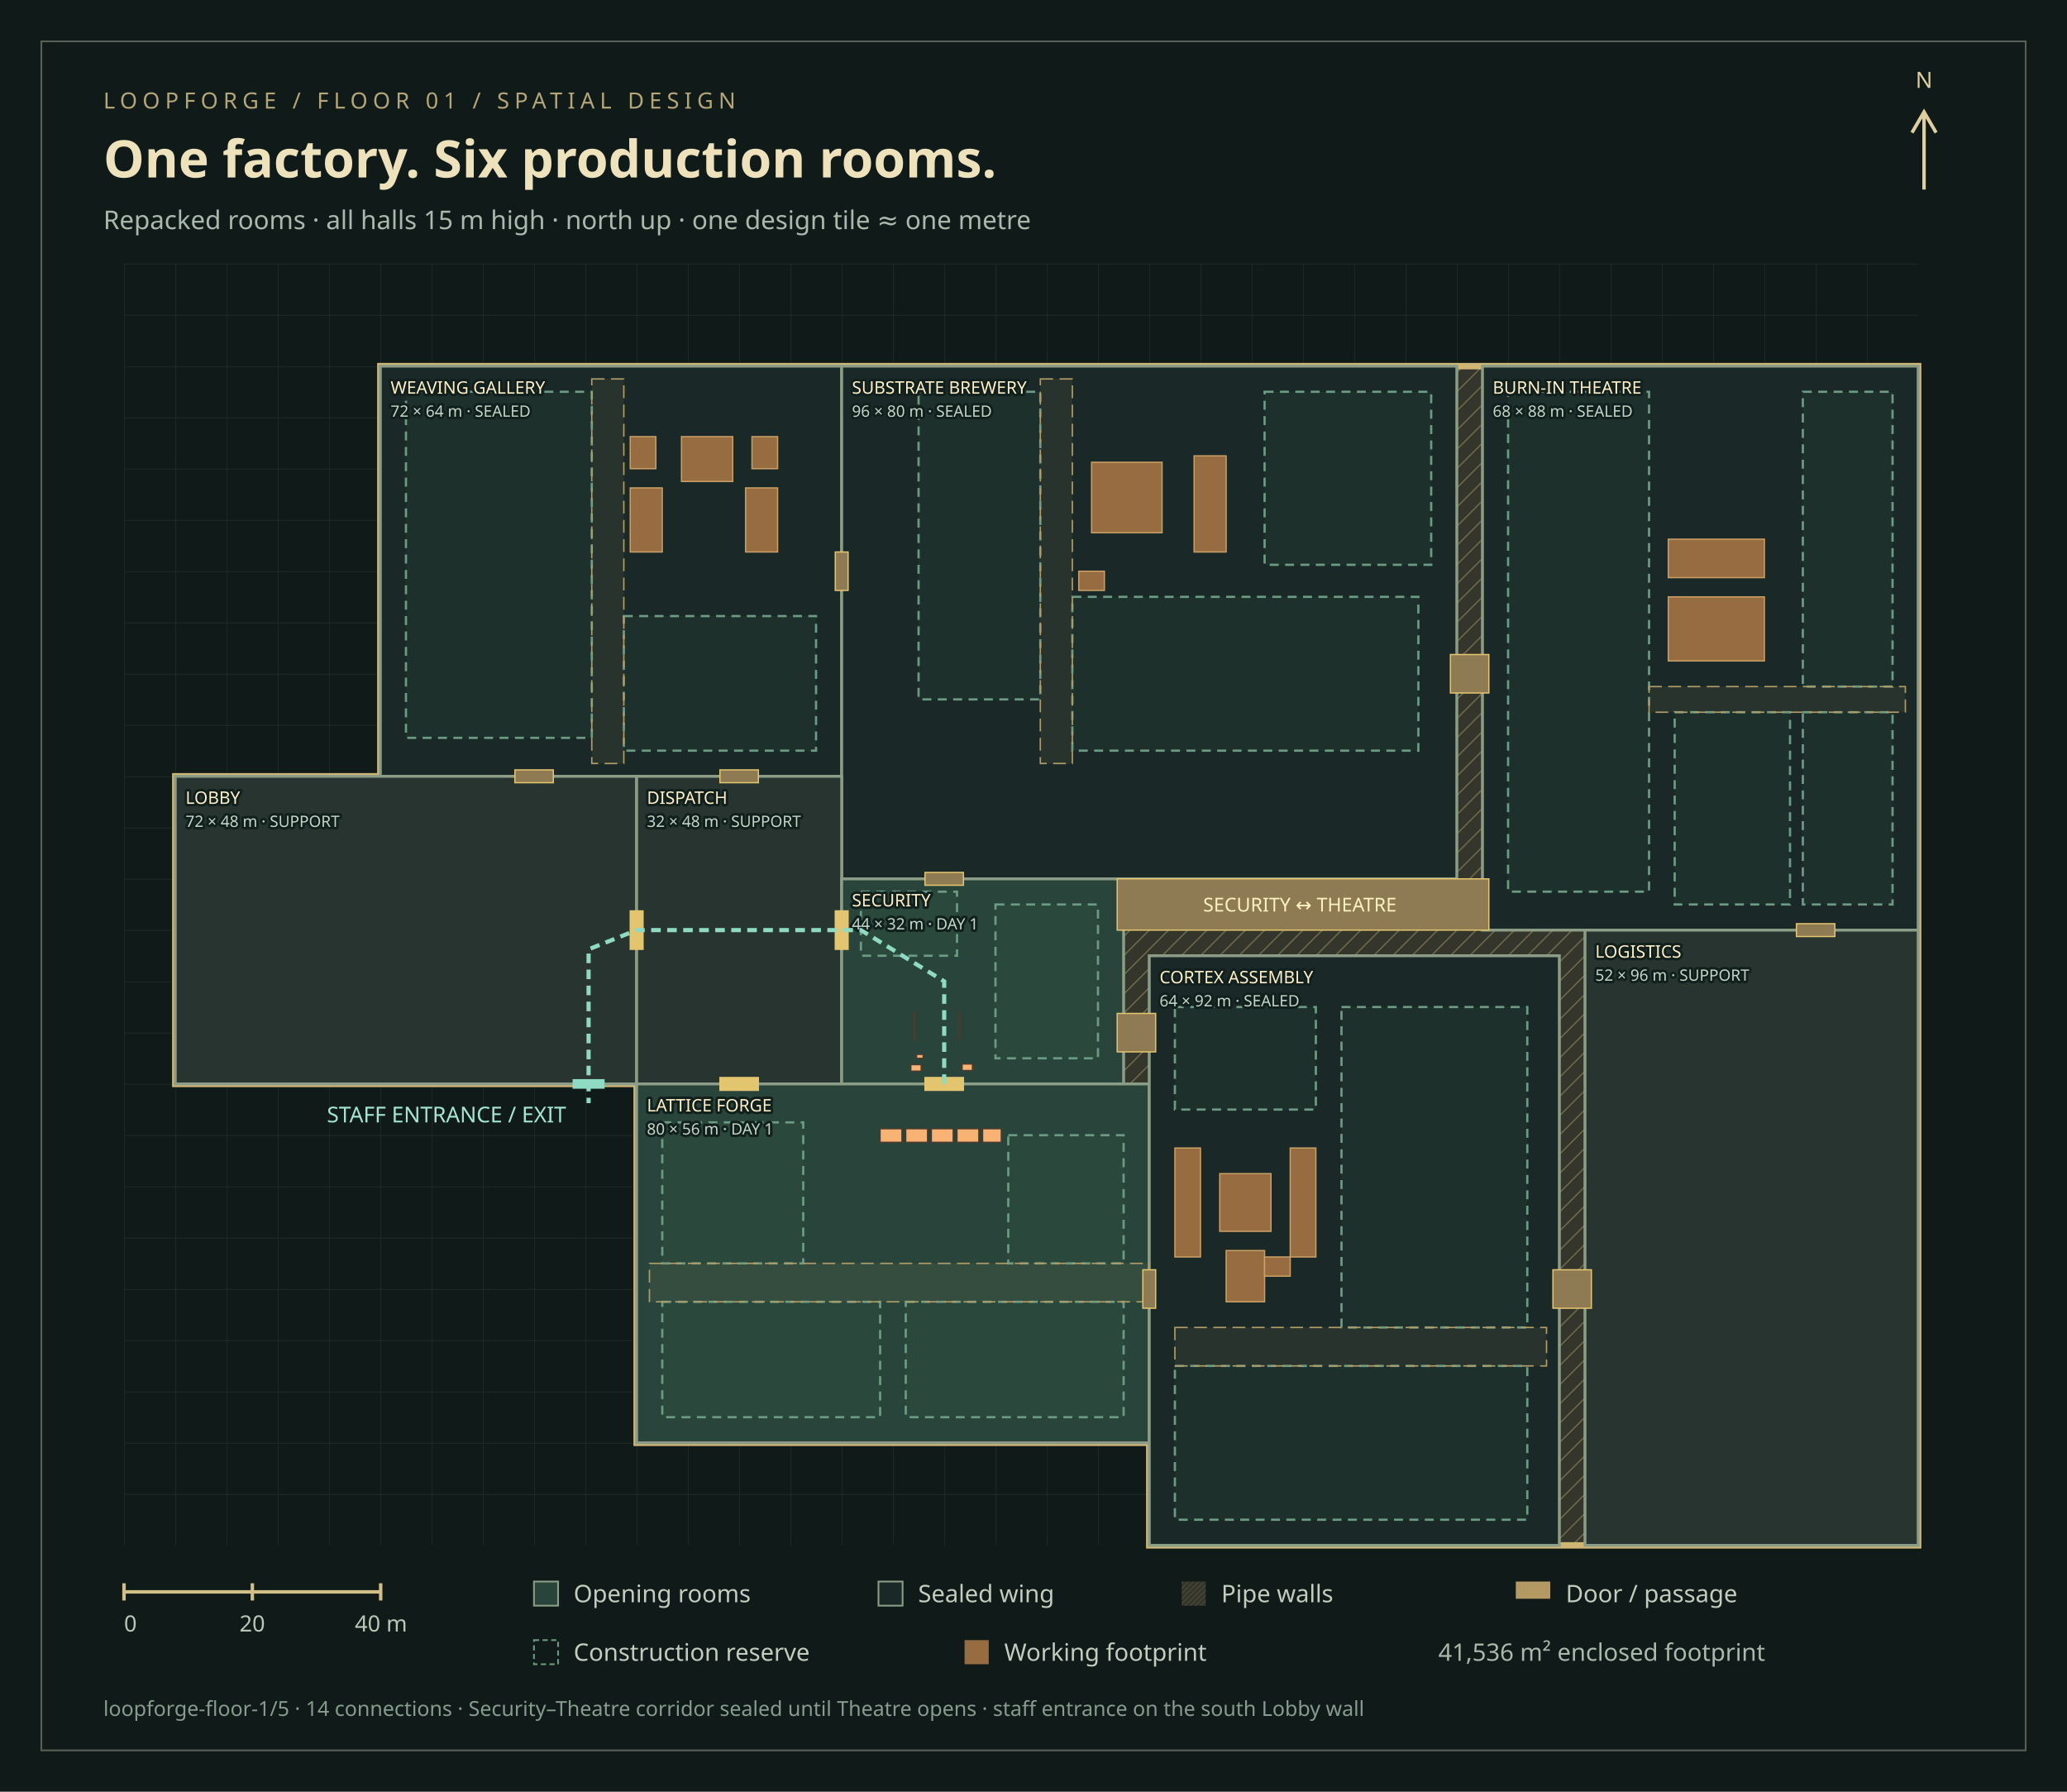
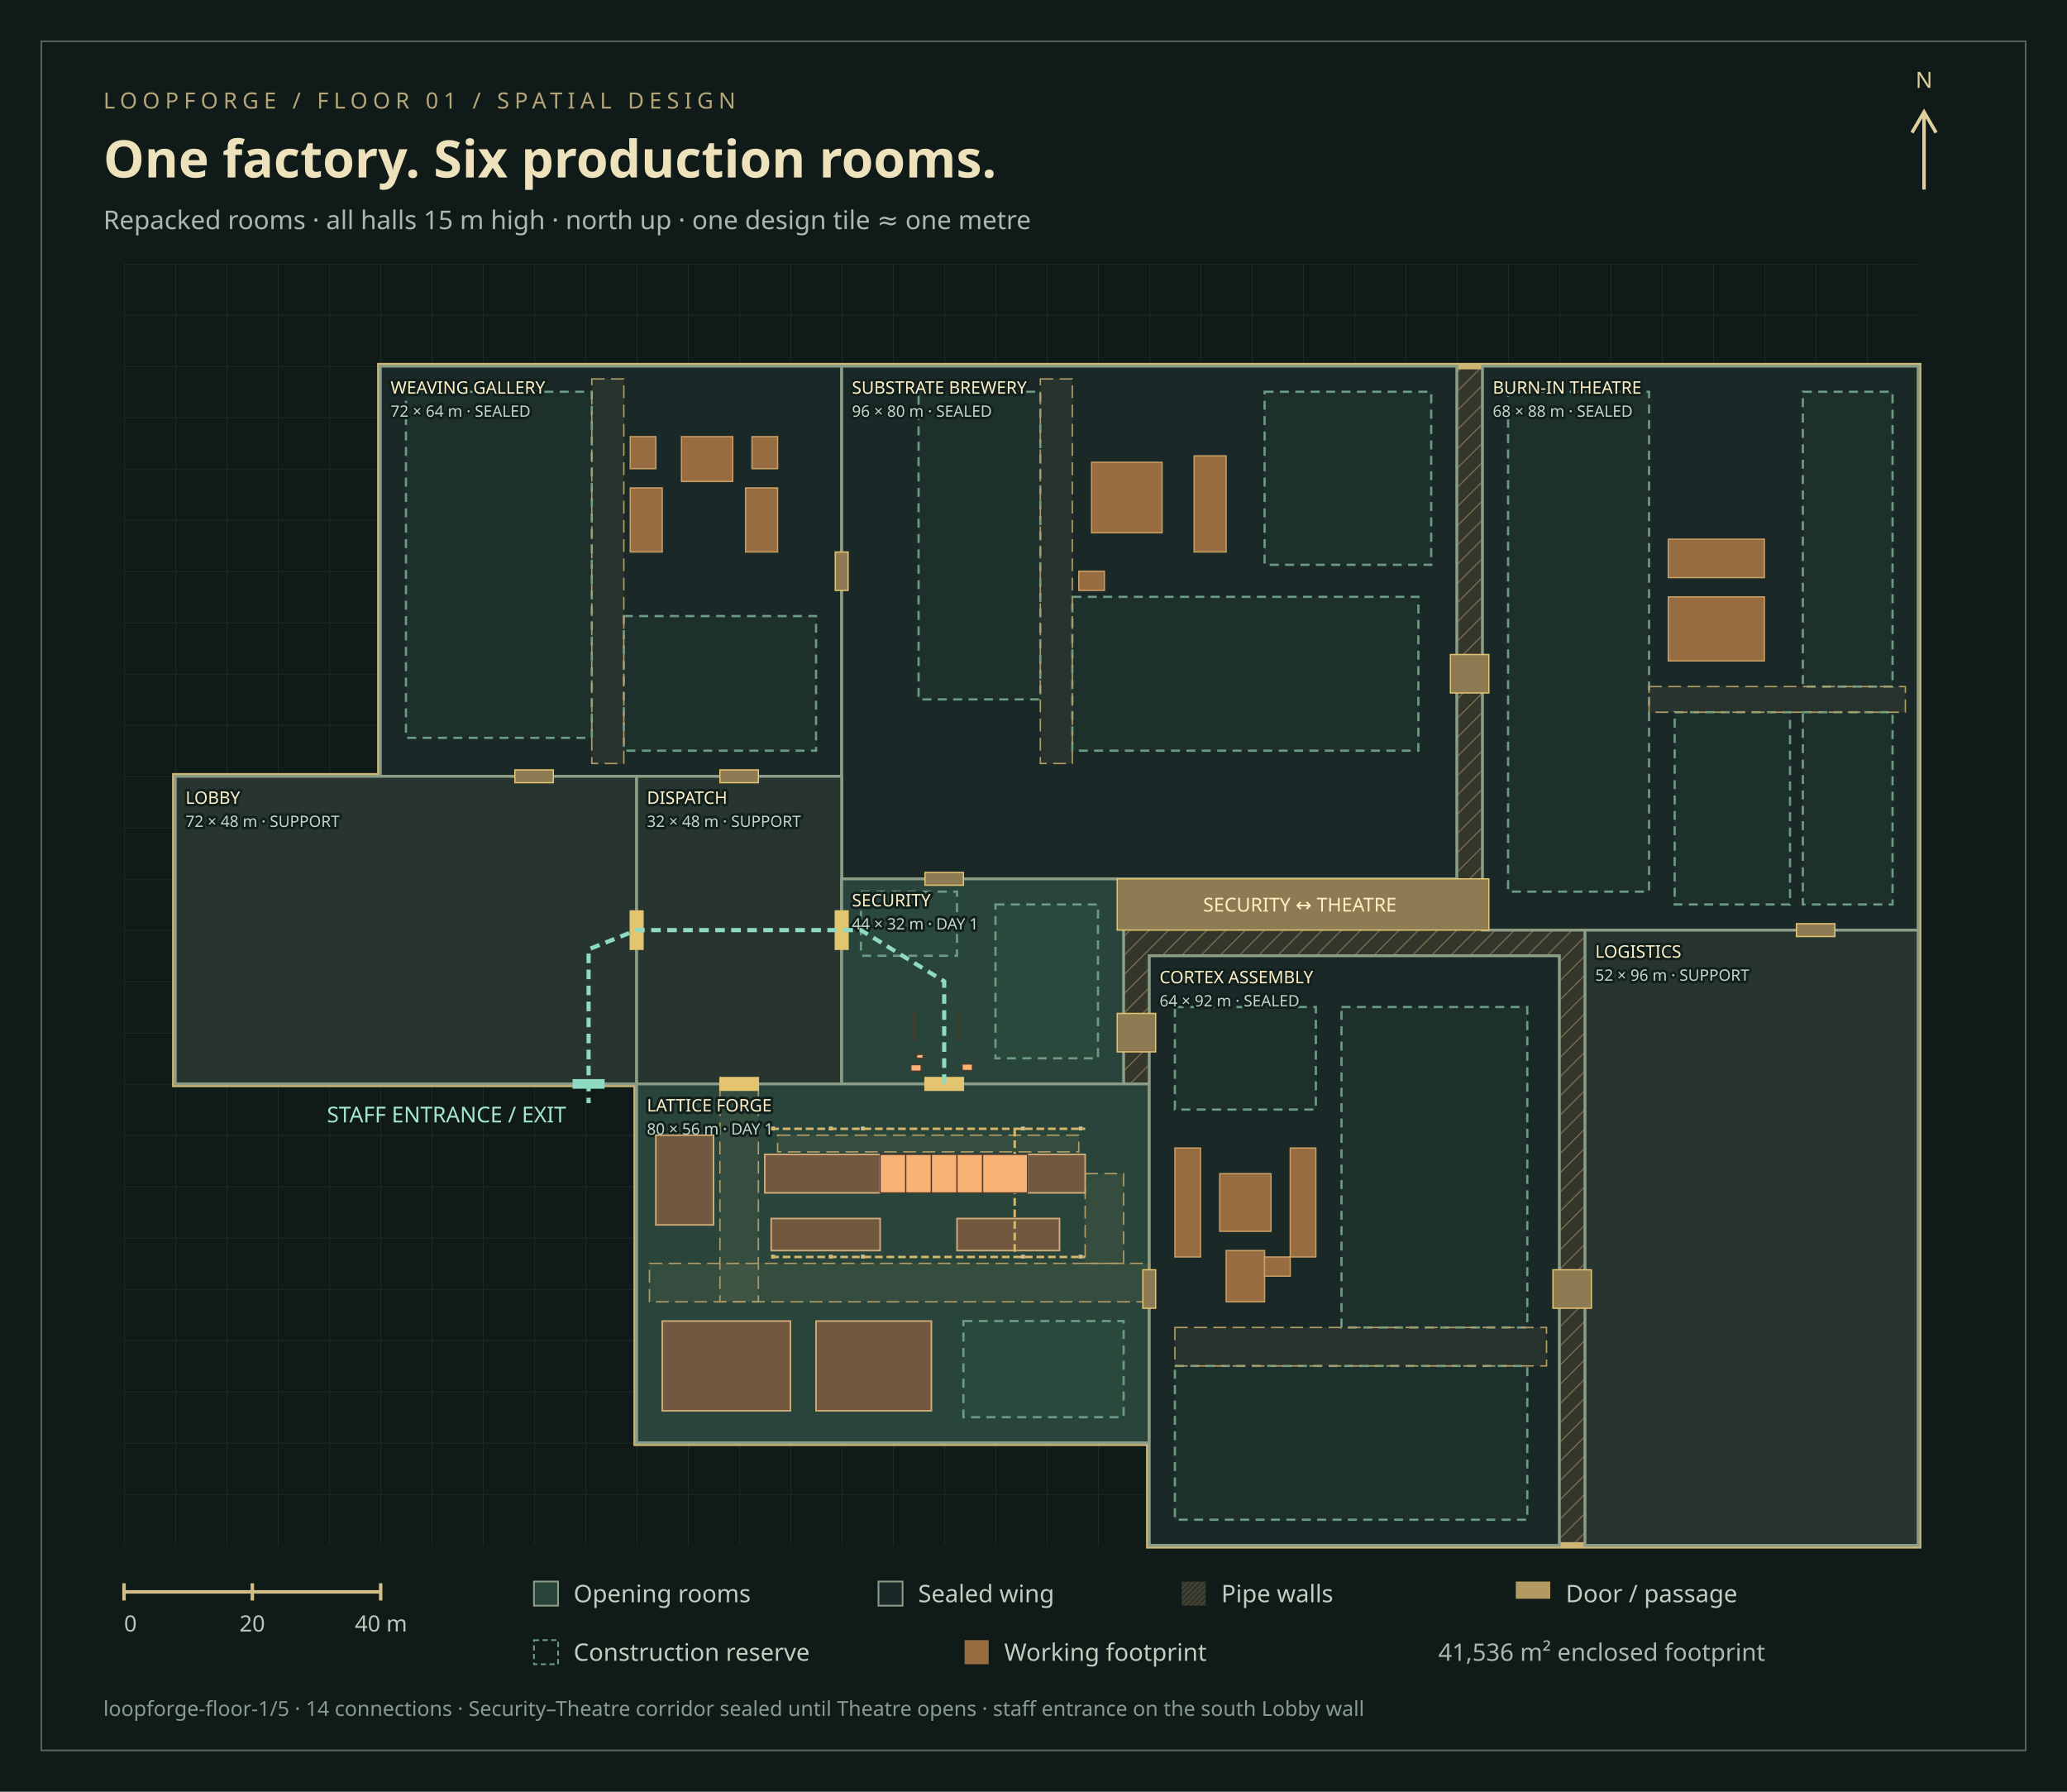
<svg xmlns="http://www.w3.org/2000/svg" width="1200" height="1040" viewBox="0 0 1200 1040" role="img" aria-labelledby="title desc">
  <defs>
    <pattern id="grid" width="8" height="8" patternUnits="userSpaceOnUse">
      <path d="M8 0H0V8" fill="none" stroke="#70857c" stroke-opacity=".17" stroke-width=".2" />
    </pattern>
    <pattern id="service" width="3" height="3" patternUnits="userSpaceOnUse">
      <rect width="3" height="3" fill="#34352b" />
      <path d="M-1 1L1 -1M0 3L3 0M2 4L4 2" stroke="#777151" stroke-width=".18" />
    </pattern>
  </defs>
  <rect width="1200" height="1040" fill="#101b19" />
  <rect x="24" y="24" width="1152" height="992" fill="none" stroke="#596157" />
  <g font-family="system-ui,sans-serif">
    <text x="60" y="63" fill="#b5a678" font-size="13" letter-spacing="3">LOOPFORGE / FLOOR 01 / SPATIAL DESIGN</text>
    <text x="60" y="103" fill="#eee2bd" font-size="30" font-weight="650">One factory. Six production rooms.</text>
    <text x="60" y="133" fill="#aab9ad" font-size="15">Repacked rooms · all halls 15 m high · north up · one design tile ≈ one metre</text>
    <path d="M1117 110V65M1110 77L1117 65L1124 77" fill="none" stroke="#dfcf9e" stroke-width="2" />
    <text x="1117" y="51" fill="#dfcf9e" font-size="13" text-anchor="middle">N</text>
  </g>
  <g transform="translate(72 153) scale(3.72)">
    <rect width="280" height="200" fill="url(#grid)" />
    <polygon points="40,16 280,16 280,200 160,200 160,184 80,184 80,128 8,128 8,80 40,80" fill="url(#service)" stroke="#d0b675" stroke-width="1" stroke-linejoin="miter" />
    <rect x="40" y="16" width="72" height="64" fill="#1a2928" stroke="#8b9d86" stroke-width=".45" />
    <rect x="112" y="16" width="96" height="80" fill="#1a2928" stroke="#8b9d86" stroke-width=".45" />
    <rect x="212" y="16" width="68" height="88" fill="#1a2928" stroke="#8b9d86" stroke-width=".45" />
    <rect x="8" y="80" width="72" height="48" fill="#27342f" stroke="#8b9d86" stroke-width=".45" />
    <rect x="80" y="80" width="32" height="48" fill="#27342f" stroke="#8b9d86" stroke-width=".45" />
    <rect x="112" y="96" width="44" height="32" fill="#29453b" stroke="#8b9d86" stroke-width=".45" />
    <rect x="80" y="128" width="80" height="56" fill="#29453b" stroke="#8b9d86" stroke-width=".45" />
    <rect x="160" y="108" width="64" height="92" fill="#1a2928" stroke="#8b9d86" stroke-width=".45" />
    <rect x="228" y="104" width="52" height="96" fill="#27342f" stroke="#8b9d86" stroke-width=".45" />
    <rect x="136" y="100" width="16" height="24" fill="#365b4926" stroke="#6c9b83" stroke-width=".35" stroke-dasharray="1.4 1" />
    <rect x="115" y="98" width="15" height="10" fill="#365b4926" stroke="#6c9b83" stroke-width=".35" stroke-dasharray="1.4 1" />
-     <rect x="84" y="134" width="22" height="22" fill="#365b4926" stroke="#6c9b83" stroke-width=".35" stroke-dasharray="1.4 1" />
-     <rect x="138" y="136" width="18" height="20" fill="#365b4926" stroke="#6c9b83" stroke-width=".35" stroke-dasharray="1.4 1" />
-     <rect x="84" y="162" width="34" height="18" fill="#365b4926" stroke="#6c9b83" stroke-width=".35" stroke-dasharray="1.4 1" />
-     <rect x="122" y="162" width="34" height="18" fill="#365b4926" stroke="#6c9b83" stroke-width=".35" stroke-dasharray="1.4 1" />
    <rect x="124" y="20" width="19" height="48" fill="#365b4926" stroke="#6c9b83" stroke-width=".35" stroke-dasharray="1.4 1" />
    <rect x="148" y="52" width="54" height="24" fill="#365b4926" stroke="#6c9b83" stroke-width=".35" stroke-dasharray="1.4 1" />
    <rect x="178" y="20" width="26" height="27" fill="#365b4926" stroke="#6c9b83" stroke-width=".35" stroke-dasharray="1.4 1" />
    <rect x="44" y="20" width="29" height="54" fill="#365b4926" stroke="#6c9b83" stroke-width=".35" stroke-dasharray="1.4 1" />
    <rect x="78" y="55" width="30" height="21" fill="#365b4926" stroke="#6c9b83" stroke-width=".35" stroke-dasharray="1.4 1" />
    <rect x="216" y="20" width="22" height="78" fill="#365b4926" stroke="#6c9b83" stroke-width=".35" stroke-dasharray="1.4 1" />
    <rect x="262" y="20" width="14" height="46" fill="#365b4926" stroke="#6c9b83" stroke-width=".35" stroke-dasharray="1.4 1" />
    <rect x="262" y="70" width="14" height="30" fill="#365b4926" stroke="#6c9b83" stroke-width=".35" stroke-dasharray="1.4 1" />
    <rect x="242" y="70" width="18" height="30" fill="#365b4926" stroke="#6c9b83" stroke-width=".35" stroke-dasharray="1.4 1" />
    <rect x="190" y="116" width="29" height="50" fill="#365b4926" stroke="#6c9b83" stroke-width=".35" stroke-dasharray="1.4 1" />
    <rect x="164" y="172" width="55" height="24" fill="#365b4926" stroke="#6c9b83" stroke-width=".35" stroke-dasharray="1.4 1" />
    <rect x="164" y="116" width="22" height="16" fill="#365b4926" stroke="#6c9b83" stroke-width=".35" stroke-dasharray="1.4 1" />
-     <rect x="82" y="156" width="78" height="6" fill="#c0a96e16" stroke="#af9c66" stroke-width=".22" stroke-dasharray="2 1" />
+     <rect x="131" y="165" width="25" height="15" fill="#365b4926" stroke="#6c9b83" stroke-width=".35" stroke-dasharray="1.4 1" />
    <rect x="143" y="18" width="5" height="60" fill="#c0a96e16" stroke="#af9c66" stroke-width=".22" stroke-dasharray="2 1" />
    <rect x="73" y="18" width="5" height="60" fill="#c0a96e16" stroke="#af9c66" stroke-width=".22" stroke-dasharray="2 1" />
    <rect x="238" y="66" width="40" height="4" fill="#c0a96e16" stroke="#af9c66" stroke-width=".22" stroke-dasharray="2 1" />
    <rect x="164" y="166" width="58" height="6" fill="#c0a96e16" stroke="#af9c66" stroke-width=".22" stroke-dasharray="2 1" />
+     <rect x="93" y="128" width="6" height="34" fill="#c0a96e16" stroke="#af9c66" stroke-width=".22" stroke-dasharray="2 1" />
+     <rect x="82" y="156" width="78" height="6" fill="#c0a96e16" stroke="#af9c66" stroke-width=".22" stroke-dasharray="2 1" />
+     <rect x="150" y="142" width="6" height="14" fill="#c0a96e16" stroke="#af9c66" stroke-width=".22" stroke-dasharray="2 1" />
+     <rect x="102" y="136" width="47" height="2.6" fill="#c0a96e16" stroke="#af9c66" stroke-width=".22" stroke-dasharray="2 1" />
    <g>
      <rect x="151" y="31" width="11" height="11" fill="#976c40" stroke="#c99f65" stroke-width=".2" />
    </g>
    <g>
      <rect x="167" y="30" width="5" height="15" fill="#976c40" stroke="#c99f65" stroke-width=".2" />
    </g>
    <g>
      <rect x="149" y="48" width="4" height="3" fill="#976c40" stroke="#c99f65" stroke-width=".2" />
    </g>
    <g>
      <rect x="79" y="35" width="5" height="10" fill="#976c40" stroke="#c99f65" stroke-width=".2" />
    </g>
    <g>
      <rect x="97" y="35" width="5" height="10" fill="#976c40" stroke="#c99f65" stroke-width=".2" />
    </g>
    <g>
      <rect x="79" y="27" width="4" height="5" fill="#976c40" stroke="#c99f65" stroke-width=".2" />
    </g>
    <g>
      <rect x="98" y="27" width="4" height="5" fill="#976c40" stroke="#c99f65" stroke-width=".2" />
    </g>
    <g>
      <rect x="87" y="27" width="8" height="7" fill="#976c40" stroke="#c99f65" stroke-width=".2" />
    </g>
    <g>
      <rect x="241" y="43" width="15" height="6" fill="#976c40" stroke="#c99f65" stroke-width=".2" />
    </g>
    <g>
      <rect x="241" y="52" width="15" height="10" fill="#976c40" stroke="#c99f65" stroke-width=".2" />
    </g>
    <g>
      <rect x="171" y="142" width="8" height="9" fill="#976c40" stroke="#c99f65" stroke-width=".2" />
    </g>
    <g>
      <rect x="172" y="154" width="6" height="8" fill="#976c40" stroke="#c99f65" stroke-width=".2" />
    </g>
    <g>
      <rect x="164" y="138" width="4" height="17" fill="#976c40" stroke="#c99f65" stroke-width=".2" />
    </g>
    <g>
      <rect x="182" y="138" width="4" height="17" fill="#976c40" stroke="#c99f65" stroke-width=".2" />
    </g>
    <g>
      <rect x="178" y="155" width="4" height="3" fill="#976c40" stroke="#c99f65" stroke-width=".2" />
    </g>
    <g>
      <rect x="79" y="101" width="2" height="6" fill="#e3c46f" stroke="#e3c46f" stroke-width=".2" />
    </g>
    <g>
      <rect x="111" y="101" width="2" height="6" fill="#e3c46f" stroke="#e3c46f" stroke-width=".2" />
    </g>
    <g>
      <rect x="125" y="127" width="6" height="2" fill="#e3c46f" stroke="#e3c46f" stroke-width=".2" />
    </g>
    <g>
      <rect x="93" y="127" width="6" height="2" fill="#e3c46f" stroke="#e3c46f" stroke-width=".2" />
    </g>
    <g>
      <rect x="61" y="79" width="6" height="2" fill="#8f7b53" stroke="#e3c46f" stroke-width=".2" />
    </g>
    <g>
      <rect x="93" y="79" width="6" height="2" fill="#8f7b53" stroke="#e3c46f" stroke-width=".2" />
    </g>
    <g>
      <rect x="111" y="45" width="2" height="6" fill="#8f7b53" stroke="#e3c46f" stroke-width=".2" />
    </g>
    <g>
      <rect x="125" y="95" width="6" height="2" fill="#8f7b53" stroke="#e3c46f" stroke-width=".2" />
    </g>
    <g>
      <rect x="207" y="61" width="6" height="6" fill="#8f7b53" stroke="#e3c46f" stroke-width=".2" />
    </g>
    <g>
      <rect x="155" y="117" width="6" height="6" fill="#8f7b53" stroke="#e3c46f" stroke-width=".2" />
    </g>
    <g>
      <rect x="159" y="157" width="2" height="6" fill="#8f7b53" stroke="#e3c46f" stroke-width=".2" />
    </g>
    <g>
      <rect x="223" y="157" width="6" height="6" fill="#8f7b53" stroke="#e3c46f" stroke-width=".2" />
    </g>
    <g>
      <rect x="261" y="103" width="6" height="2" fill="#8f7b53" stroke="#e3c46f" stroke-width=".2" />
    </g>
    <g>
      <rect x="155" y="96" width="58" height="8" fill="#8f7b53" stroke="#e3c46f" stroke-width=".2" />
    </g>
    <text x="183.5" y="101.1" text-anchor="middle" font-family="system-ui,sans-serif" font-size="3" fill="#fff1c1">SECURITY ↔ THEATRE</text>
    <g font-family="system-ui,sans-serif" stroke="#11201d" stroke-width=".8" paint-order="stroke" stroke-linejoin="round">
      <text x="41.6" y="20.3" font-size="2.7" fill="#fff0c9">WEAVING GALLERY</text>
      <text x="41.6" y="23.9" font-size="2.45" fill="#c3d6c8">72 × 64 m · SEALED</text>
    </g>
    <g font-family="system-ui,sans-serif" stroke="#11201d" stroke-width=".8" paint-order="stroke" stroke-linejoin="round">
      <text x="113.6" y="20.3" font-size="2.7" fill="#fff0c9">SUBSTRATE BREWERY</text>
      <text x="113.6" y="23.9" font-size="2.45" fill="#c3d6c8">96 × 80 m · SEALED</text>
    </g>
    <g font-family="system-ui,sans-serif" stroke="#11201d" stroke-width=".8" paint-order="stroke" stroke-linejoin="round">
      <text x="213.6" y="20.3" font-size="2.7" fill="#fff0c9">BURN-IN THEATRE</text>
      <text x="213.6" y="23.9" font-size="2.45" fill="#c3d6c8">68 × 88 m · SEALED</text>
    </g>
    <g font-family="system-ui,sans-serif" stroke="#11201d" stroke-width=".8" paint-order="stroke" stroke-linejoin="round">
      <text x="9.6" y="84.3" font-size="2.7" fill="#fff0c9">LOBBY</text>
      <text x="9.6" y="87.9" font-size="2.45" fill="#c3d6c8">72 × 48 m · SUPPORT</text>
    </g>
    <g font-family="system-ui,sans-serif" stroke="#11201d" stroke-width=".8" paint-order="stroke" stroke-linejoin="round">
      <text x="81.6" y="84.3" font-size="2.7" fill="#fff0c9">DISPATCH</text>
      <text x="81.6" y="87.9" font-size="2.45" fill="#c3d6c8">32 × 48 m · SUPPORT</text>
    </g>
    <g font-family="system-ui,sans-serif" stroke="#11201d" stroke-width=".8" paint-order="stroke" stroke-linejoin="round">
      <text x="113.6" y="100.3" font-size="2.7" fill="#fff0c9">SECURITY</text>
      <text x="113.6" y="103.9" font-size="2.45" fill="#c3d6c8">44 × 32 m · DAY 1</text>
    </g>
    <g font-family="system-ui,sans-serif" stroke="#11201d" stroke-width=".8" paint-order="stroke" stroke-linejoin="round">
      <text x="81.6" y="132.3" font-size="2.7" fill="#fff0c9">LATTICE FORGE</text>
      <text x="81.6" y="135.9" font-size="2.45" fill="#c3d6c8">80 × 56 m · DAY 1</text>
    </g>
    <g font-family="system-ui,sans-serif" stroke="#11201d" stroke-width=".8" paint-order="stroke" stroke-linejoin="round">
      <text x="161.6" y="112.3" font-size="2.7" fill="#fff0c9">CORTEX ASSEMBLY</text>
      <text x="161.6" y="115.9" font-size="2.45" fill="#c3d6c8">64 × 92 m · SEALED</text>
    </g>
    <g font-family="system-ui,sans-serif" stroke="#11201d" stroke-width=".8" paint-order="stroke" stroke-linejoin="round">
      <text x="229.6" y="108.3" font-size="2.7" fill="#fff0c9">LOGISTICS</text>
      <text x="229.6" y="111.9" font-size="2.45" fill="#c3d6c8">52 × 96 m · SUPPORT</text>
    </g>
    <g>
+       <rect x="83" y="136" width="9" height="14" fill="#71583e" stroke="#ceaa78" stroke-width=".25" />
+     </g>
+     <g>
+       <rect x="100" y="139" width="18" height="6" fill="#71583e" stroke="#ceaa78" stroke-width=".25" />
+     </g>
+     <g>
+       <rect x="141" y="139" width="9" height="6" fill="#71583e" stroke="#ceaa78" stroke-width=".25" />
+     </g>
+     <g>
+       <rect x="84" y="165" width="20" height="14" fill="#71583e" stroke="#ceaa78" stroke-width=".25" />
+     </g>
+     <g>
+       <rect x="108" y="165" width="18" height="14" fill="#71583e" stroke="#ceaa78" stroke-width=".25" />
+     </g>
+     <g>
+       <rect x="101" y="149" width="17" height="5" fill="#71583e" stroke="#ceaa78" stroke-width=".25" />
+     </g>
+     <g>
+       <rect x="130" y="149" width="16" height="5" fill="#71583e" stroke="#ceaa78" stroke-width=".25" />
+     </g>
+     <rect x="101" y="134.65" width="0.6" height="0.6" fill="#d5be93" />
+     <rect x="101" y="154.65" width="0.6" height="0.6" fill="#d5be93" />
+     <rect x="110" y="134.65" width="0.6" height="0.6" fill="#d5be93" />
+     <rect x="110" y="154.65" width="0.6" height="0.6" fill="#d5be93" />
+     <rect x="115" y="134.65" width="0.6" height="0.6" fill="#d5be93" />
+     <rect x="115" y="154.65" width="0.6" height="0.6" fill="#d5be93" />
+     <rect x="140" y="134.65" width="0.6" height="0.6" fill="#d5be93" />
+     <rect x="140" y="154.65" width="0.6" height="0.6" fill="#d5be93" />
+     <rect x="149" y="134.65" width="0.6" height="0.6" fill="#d5be93" />
+     <rect x="149" y="154.65" width="0.6" height="0.6" fill="#d5be93" />
+     <path d="M101 135h49 M101 155h49 M139 135v20" fill="none" stroke="#d6b86d" stroke-width=".38" stroke-dasharray="1.2 .6" />
+     <g>
      <rect x="122.8" y="125" width="1.6" height="1" fill="#f7b274" stroke="#4d382d" stroke-width=".18" />
    </g>
    <g>
      <rect x="130.8" y="124.9" width="1.6" height="1" fill="#f7b274" stroke="#4d382d" stroke-width=".18" />
    </g>
    <g>
      <rect x="123.7" y="123.4" width="1" height="0.6" fill="#f7b274" stroke="#4d382d" stroke-width=".18" />
    </g>
    <g>
      <rect x="123.25" y="116.8" width="0.12" height="4.4" fill="#f7b274" stroke="#4d382d" stroke-width=".18" />
    </g>
    <g>
      <rect x="130.25" y="116.8" width="0.12" height="4.4" fill="#f7b274" stroke="#4d382d" stroke-width=".18" />
    </g>
    <g>
-       <rect x="118" y="135" width="3.4" height="2.1" fill="#f7b274" stroke="#4d382d" stroke-width=".18" />
-     </g>
-     <g>
-       <rect x="122" y="135" width="3.4" height="2.1" fill="#f7b274" stroke="#4d382d" stroke-width=".18" />
-     </g>
-     <g>
-       <rect x="126" y="135" width="3.4" height="2.1" fill="#f7b274" stroke="#4d382d" stroke-width=".18" />
-     </g>
-     <g>
-       <rect x="130" y="135" width="3.4" height="2.1" fill="#f7b274" stroke="#4d382d" stroke-width=".18" />
-     </g>
-     <g>
-       <rect x="134" y="135" width="2.9" height="2.1" fill="#f7b274" stroke="#4d382d" stroke-width=".18" />
+       <rect x="118" y="139" width="4" height="6" fill="#f7b274" stroke="#4d382d" stroke-width=".18" />
+     </g>
+     <g>
+       <rect x="122" y="139" width="4" height="6" fill="#f7b274" stroke="#4d382d" stroke-width=".18" />
+     </g>
+     <g>
+       <rect x="126" y="139" width="4" height="6" fill="#f7b274" stroke="#4d382d" stroke-width=".18" />
+     </g>
+     <g>
+       <rect x="130" y="139" width="4" height="6" fill="#f7b274" stroke="#4d382d" stroke-width=".18" />
+     </g>
+     <g>
+       <rect x="134" y="139" width="7" height="6" fill="#f7b274" stroke="#4d382d" stroke-width=".18" />
    </g>
    <polyline points="128,128 128,112 115,104 112,104 80,104 72.5,107 72.5,131" fill="none" stroke="#8edac3" stroke-width=".65" stroke-dasharray="1.5 1" />
    <path d="M70 128h5" stroke="#8edac3" stroke-width="1.5" />
    <text x="69" y="134" text-anchor="end" font-family="system-ui,sans-serif" font-size="3.4" fill="#a3e5cf">STAFF ENTRANCE / EXIT</text>
  </g>
  <g font-family="system-ui,sans-serif">
    <path d="M72 924H221M72 919V929M146.5 919V929M221 919V929" stroke="#d2bf88" stroke-width="2" />
    <text x="72" y="947" fill="#b9c7b9" font-size="13">0</text>
    <text x="139" y="947" fill="#b9c7b9" font-size="13">20</text>
    <text x="206" y="947" fill="#b9c7b9" font-size="13">40 m</text>
    <rect x="310" y="918" width="14" height="14" fill="#29453b" stroke="#8b9d86" />
    <text x="333" y="930" font-size="14" fill="#c2ccbf">Opening rooms</text>
    <rect x="510" y="918" width="14" height="14" fill="#1a2928" stroke="#8b9d86" />
    <text x="533" y="930" font-size="14" fill="#c2ccbf">Sealed wing</text>
    <rect x="686" y="918" width="14" height="14" fill="url(#service)" />
    <text x="709" y="930" font-size="14" fill="#c2ccbf">Pipe walls</text>
    <rect x="880" y="918" width="20" height="10" fill="#b29a62" />
    <text x="909" y="930" font-size="14" fill="#c2ccbf">Door / passage</text>
    <rect x="310" y="952" width="14" height="14" fill="none" stroke="#6c9b83" stroke-dasharray="3 2" />
    <text x="333" y="964" font-size="14" fill="#c2ccbf">Construction reserve</text>
    <rect x="560" y="952" width="14" height="14" fill="#976c40" />
    <text x="583" y="964" font-size="14" fill="#c2ccbf">Working footprint</text>
    <text x="835" y="964" font-size="14" fill="#aab9ad">41,536 m² enclosed footprint</text>
    <text x="60" y="996" font-size="12" fill="#879b8f">loopforge-floor-1/5 · 14 connections · Security–Theatre corridor sealed until Theatre opens · staff entrance on the south Lobby wall</text>
  </g>
</svg>
